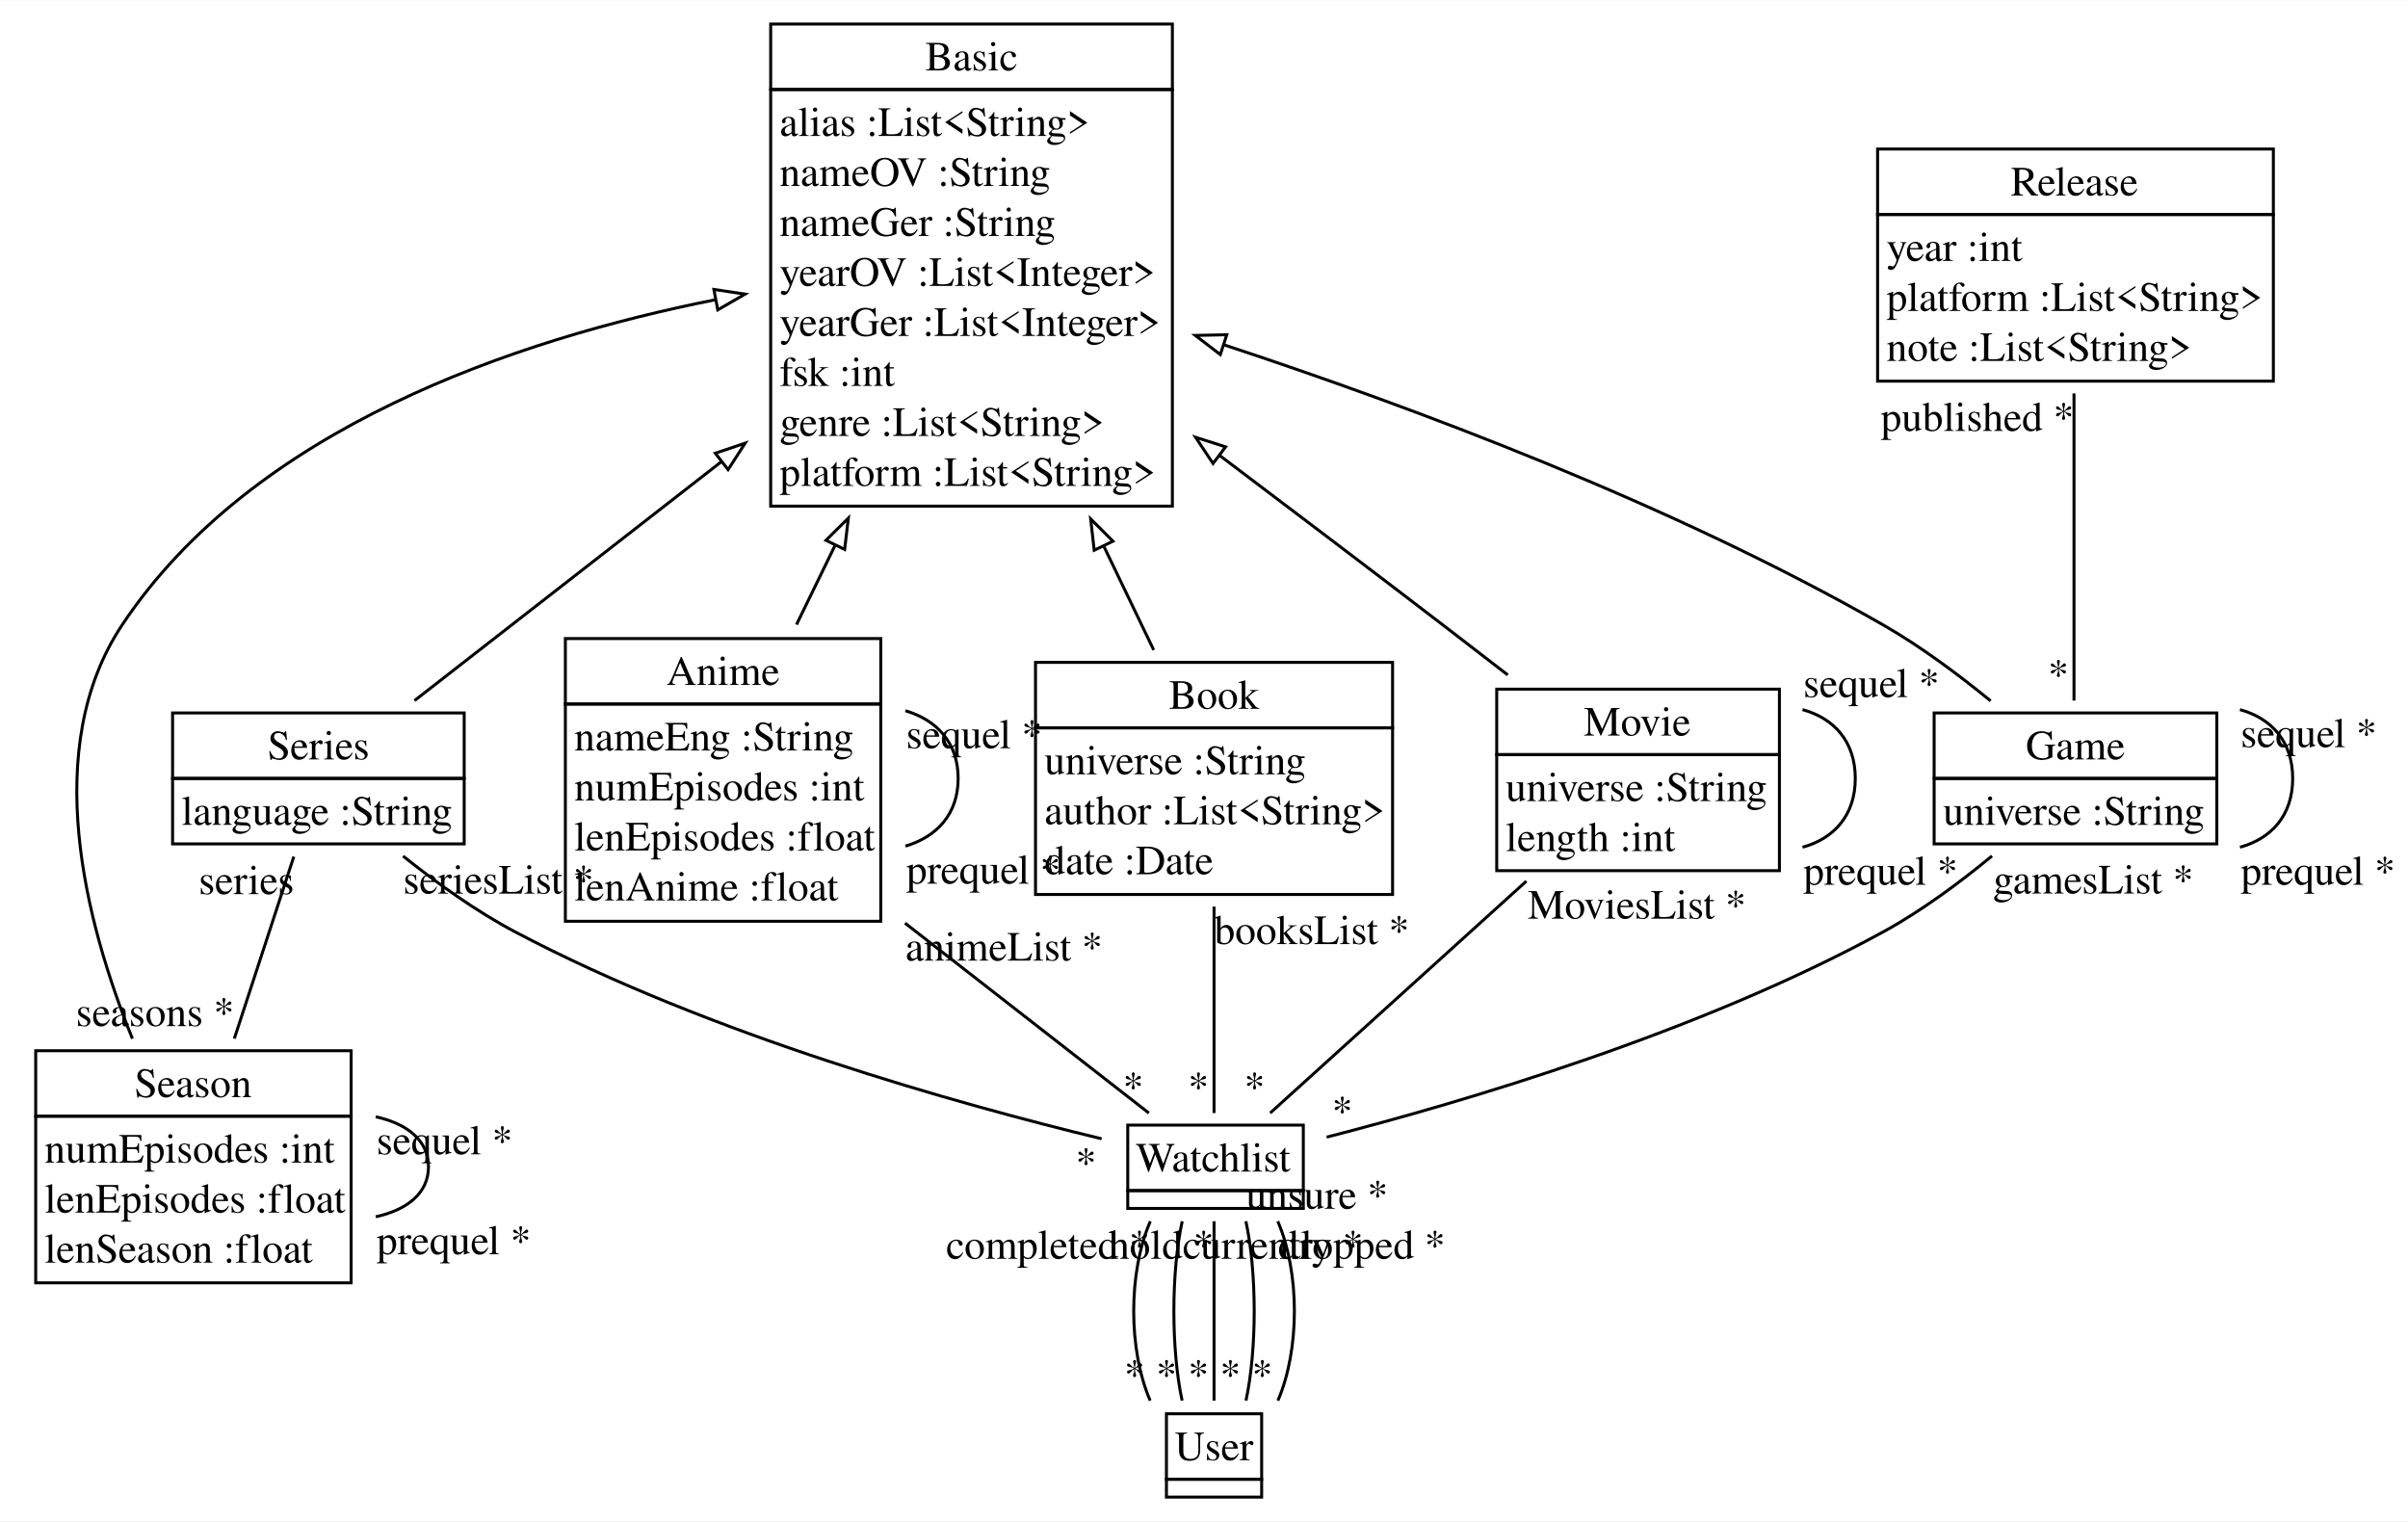
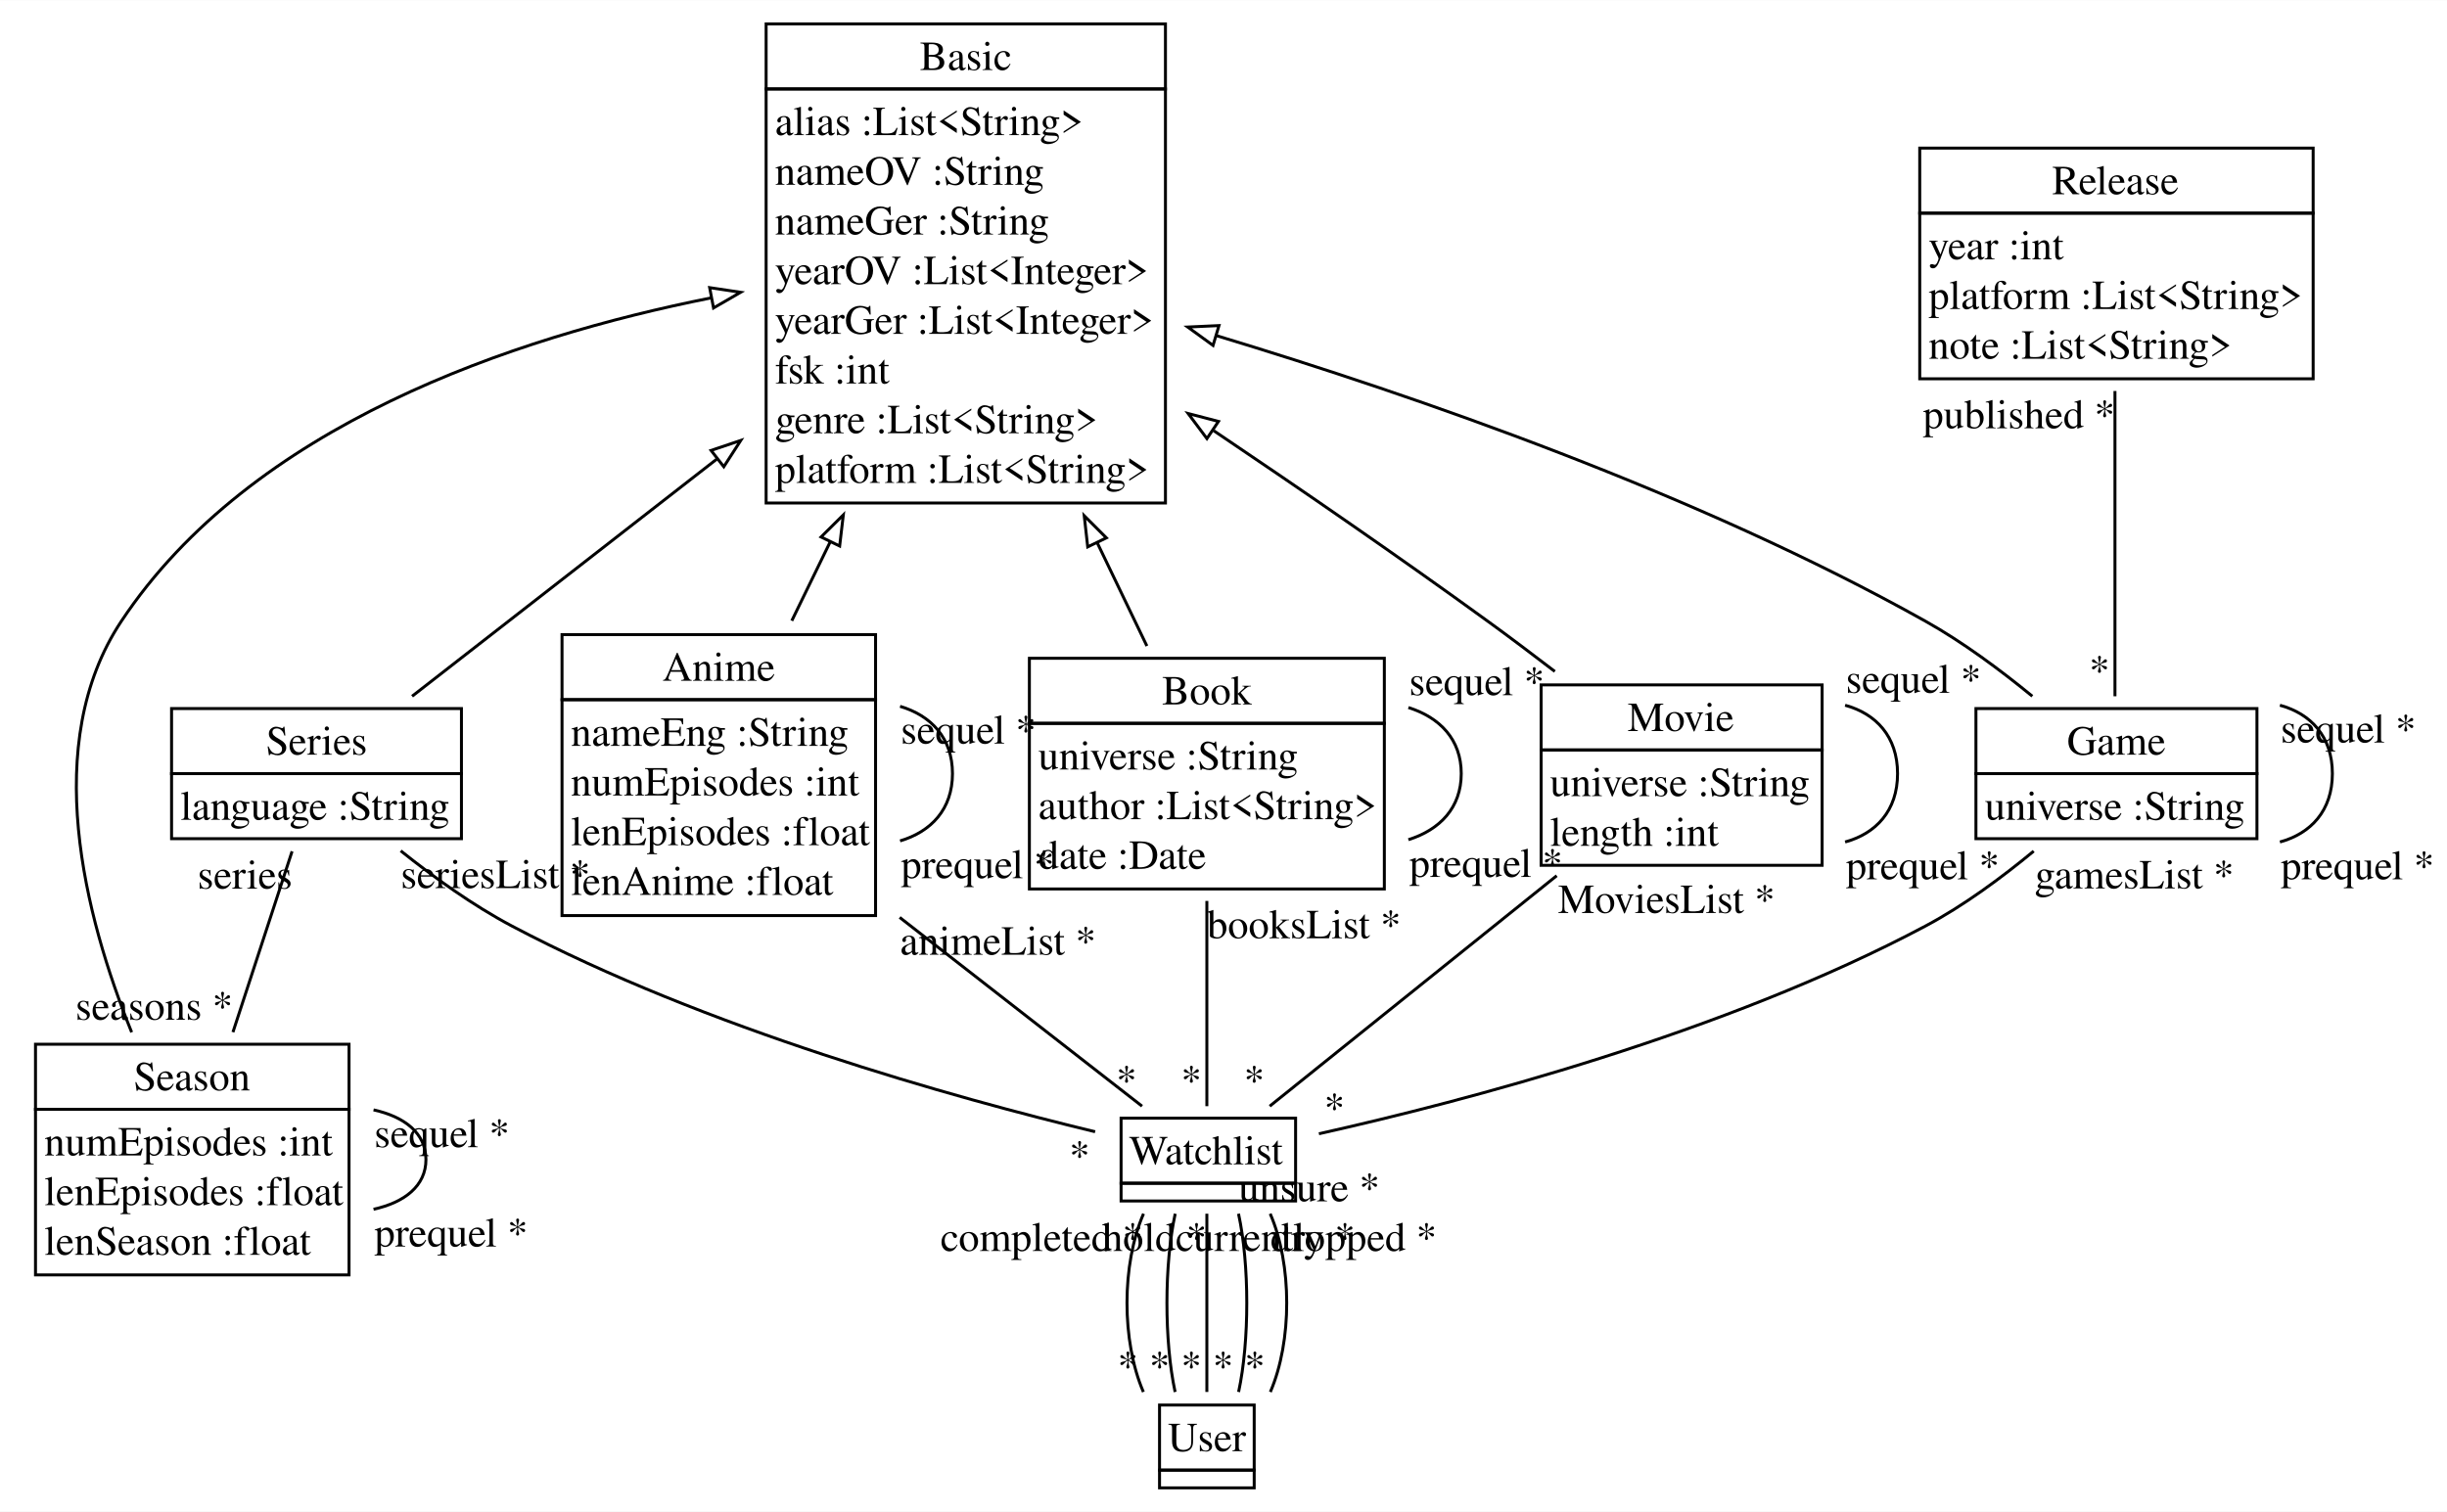
- <svg xmlns="http://www.w3.org/2000/svg" width="809px" height="511px" viewBox="0.00 0.00 809.25 511.00">
+ <svg xmlns="http://www.w3.org/2000/svg" width="827px" height="511px" viewBox="0.00 0.00 827.25 511.00">
  <g id="graph0" class="graph" transform="scale(1.0 1.0) rotate(0) translate(4 507)">
-     <polygon fill="white" stroke="transparent" points="-4,4 -4,-507 805.25,-507 805.25,4 -4,4" />
+     <polygon fill="white" stroke="transparent" points="-4,4 -4,-507 823.25,-507 823.25,4 -4,4" />
    <g id="node1" class="node">
      <polygon fill="none" stroke="black" points="186,-270.5 186,-292.5 292,-292.5 292,-270.5 186,-270.5" />
      <text text-anchor="start" x="219.95" y="-276.9" font-family="Times,serif" font-size="14.00">Anime</text>
      <polygon fill="none" stroke="black" points="186,-197.5 186,-270.5 292,-270.5 292,-197.5 186,-197.5" />
      <text text-anchor="start" x="189" y="-254.9" font-family="Times,serif" font-size="14.00">nameEng :String</text>
      <text text-anchor="start" x="189" y="-238.1" font-family="Times,serif" font-size="14.00">numEpisodes :int</text>
      <text text-anchor="start" x="189" y="-221.3" font-family="Times,serif" font-size="14.00">lenEpisodes :float</text>
      <text text-anchor="start" x="189" y="-204.5" font-family="Times,serif" font-size="14.00">lenAnime :float</text>
    </g>
    <g id="edge12" class="edge">
      <path fill="none" stroke="black" d="M300.28,-222.75C310.75,-225.85 318,-233.44 318,-245.5 318,-257.56 310.75,-265.15 300.28,-268.25" />
      <text text-anchor="middle" x="323.41" y="-255.65" font-family="Times,serif" font-size="14.00">sequel *</text>
      <text text-anchor="middle" x="326.52" y="-210.15" font-family="Times,serif" font-size="14.00">prequel *</text>
    </g>
    <g id="node2" class="node">
      <polygon fill="none" stroke="black" points="255,-477 255,-499 390,-499 390,-477 255,-477" />
      <text text-anchor="start" x="306.95" y="-483.4" font-family="Times,serif" font-size="14.00">Basic</text>
      <polygon fill="none" stroke="black" points="255,-337 255,-477 390,-477 390,-337 255,-337" />
      <text text-anchor="start" x="258" y="-461.4" font-family="Times,serif" font-size="14.00">alias :List&lt;String&gt;</text>
      <text text-anchor="start" x="258" y="-444.6" font-family="Times,serif" font-size="14.00">nameOV :String</text>
      <text text-anchor="start" x="258" y="-427.8" font-family="Times,serif" font-size="14.00">nameGer :String</text>
      <text text-anchor="start" x="258" y="-411" font-family="Times,serif" font-size="14.00">yearOV :List&lt;Integer&gt;</text>
      <text text-anchor="start" x="258" y="-394.2" font-family="Times,serif" font-size="14.00">yearGer :List&lt;Integer&gt;</text>
      <text text-anchor="start" x="258" y="-377.4" font-family="Times,serif" font-size="14.00">fsk :int</text>
      <text text-anchor="start" x="258" y="-360.6" font-family="Times,serif" font-size="14.00">genre :List&lt;String&gt;</text>
      <text text-anchor="start" x="258" y="-343.8" font-family="Times,serif" font-size="14.00">platform :List&lt;String&gt;</text>
    </g>
-     <g id="edge17" class="edge">
+     <g id="edge18" class="edge">
      <path fill="none" stroke="black" d="M263.68,-297.19C267.8,-305.66 272.19,-314.67 276.64,-323.81" />
      <polygon fill="none" stroke="black" points="273.57,-325.51 281.1,-332.97 279.86,-322.45 273.57,-325.51" />
    </g>
    <g id="node3" class="node">
      <polygon fill="none" stroke="black" points="344,-262.5 344,-284.5 464,-284.5 464,-262.5 344,-262.5" />
      <text text-anchor="start" x="388.83" y="-268.9" font-family="Times,serif" font-size="14.00">Book</text>
      <polygon fill="none" stroke="black" points="344,-206.5 344,-262.5 464,-262.5 464,-206.5 344,-206.5" />
      <text text-anchor="start" x="347" y="-246.9" font-family="Times,serif" font-size="14.00">universe :String</text>
      <text text-anchor="start" x="347" y="-230.1" font-family="Times,serif" font-size="14.00">author :List&lt;String&gt;</text>
      <text text-anchor="start" x="347" y="-213.3" font-family="Times,serif" font-size="14.00">date :Date</text>
    </g>
-     <g id="edge18" class="edge">
+     <g id="edge19" class="edge">
      <path fill="none" stroke="black" d="M383.73,-288.65C378.59,-299.33 372.86,-311.25 367.02,-323.39" />
      <polygon fill="none" stroke="black" points="363.72,-322.17 362.54,-332.7 370.03,-325.21 363.72,-322.17" />
    </g>
+     <g id="edge13" class="edge">
+       <path fill="none" stroke="black" d="M472.13,-223.16C482.76,-226.5 490,-233.95 490,-245.5 490,-257.05 482.76,-264.5 472.13,-267.84" />
+       <text text-anchor="middle" x="495.26" y="-272.04" font-family="Times,serif" font-size="14.00">sequel *</text>
+       <text text-anchor="middle" x="498.37" y="-210.56" font-family="Times,serif" font-size="14.00">prequel *</text>
+     </g>
    <g id="node4" class="node">
-       <polygon fill="none" stroke="black" points="646,-245.5 646,-267.5 741,-267.5 741,-245.5 646,-245.5" />
-       <text text-anchor="start" x="676.79" y="-251.9" font-family="Times,serif" font-size="14.00">Game</text>
-       <polygon fill="none" stroke="black" points="646,-223.5 646,-245.5 741,-245.5 741,-223.5 646,-223.5" />
-       <text text-anchor="start" x="649" y="-229.9" font-family="Times,serif" font-size="14.00">universe :String</text>
+       <polygon fill="none" stroke="black" points="664,-245.5 664,-267.5 759,-267.5 759,-245.5 664,-245.5" />
+       <text text-anchor="start" x="694.79" y="-251.9" font-family="Times,serif" font-size="14.00">Game</text>
+       <polygon fill="none" stroke="black" points="664,-223.5 664,-245.5 759,-245.5 759,-223.5 664,-223.5" />
+       <text text-anchor="start" x="667" y="-229.9" font-family="Times,serif" font-size="14.00">universe :String</text>
    </g>
-     <g id="edge19" class="edge">
-       <path fill="none" stroke="black" d="M664.98,-271.55C654.23,-280.35 641.53,-289.82 629,-297 558.04,-337.66 470.63,-370.32 407.25,-391.24" />
-       <polygon fill="none" stroke="black" points="406.11,-387.93 397.69,-394.37 408.28,-394.59 406.11,-387.93" />
+     <g id="edge20" class="edge">
+       <path fill="none" stroke="black" d="M683.06,-271.67C672.31,-280.49 659.59,-289.94 647,-297 570.11,-340.1 474.76,-373.17 407.27,-393.58" />
+       <polygon fill="none" stroke="black" points="406.09,-390.28 397.52,-396.5 408.1,-396.99 406.09,-390.28" />
    </g>
-     <g id="edge13" class="edge">
-       <path fill="none" stroke="black" d="M748.77,-222.38C759.17,-225.22 766.5,-232.93 766.5,-245.5 766.5,-258.07 759.17,-265.78 748.77,-268.62" />
-       <text text-anchor="middle" x="771.9" y="-256.02" font-family="Times,serif" font-size="14.00">sequel *</text>
-       <text text-anchor="middle" x="775.01" y="-209.78" font-family="Times,serif" font-size="14.00">prequel *</text>
+     <g id="edge14" class="edge">
+       <path fill="none" stroke="black" d="M766.77,-222.38C777.17,-225.22 784.5,-232.93 784.5,-245.5 784.5,-258.07 777.17,-265.78 766.77,-268.62" />
+       <text text-anchor="middle" x="789.9" y="-256.02" font-family="Times,serif" font-size="14.00">sequel *</text>
+       <text text-anchor="middle" x="793.01" y="-209.78" font-family="Times,serif" font-size="14.00">prequel *</text>
    </g>
    <g id="node6" class="node">
-       <polygon fill="none" stroke="black" points="627,-435 627,-457 760,-457 760,-435 627,-435" />
-       <text text-anchor="start" x="671.73" y="-441.4" font-family="Times,serif" font-size="14.00">Release</text>
-       <polygon fill="none" stroke="black" points="627,-379 627,-435 760,-435 760,-379 627,-379" />
-       <text text-anchor="start" x="630" y="-419.4" font-family="Times,serif" font-size="14.00">year :int</text>
-       <text text-anchor="start" x="630" y="-402.6" font-family="Times,serif" font-size="14.00">platform :List&lt;String&gt;</text>
-       <text text-anchor="start" x="630" y="-385.8" font-family="Times,serif" font-size="14.00">note :List&lt;String&gt;</text>
+       <polygon fill="none" stroke="black" points="645,-435 645,-457 778,-457 778,-435 645,-435" />
+       <text text-anchor="start" x="689.73" y="-441.4" font-family="Times,serif" font-size="14.00">Release</text>
+       <polygon fill="none" stroke="black" points="645,-379 645,-435 778,-435 778,-379 645,-379" />
+       <text text-anchor="start" x="648" y="-419.4" font-family="Times,serif" font-size="14.00">year :int</text>
+       <text text-anchor="start" x="648" y="-402.6" font-family="Times,serif" font-size="14.00">platform :List&lt;String&gt;</text>
+       <text text-anchor="start" x="648" y="-385.8" font-family="Times,serif" font-size="14.00">note :List&lt;String&gt;</text>
    </g>
    <g id="edge5" class="edge">
-       <path fill="none" stroke="black" d="M693,-271.66C693,-298.8 693,-342.47 693,-374.87" />
-       <text text-anchor="middle" x="660.53" y="-362.27" font-family="Times,serif" font-size="14.00">published *</text>
-       <text text-anchor="middle" x="687.75" y="-275.86" font-family="Times,serif" font-size="14.00"> *</text>
+       <path fill="none" stroke="black" d="M711,-271.66C711,-298.8 711,-342.47 711,-374.87" />
+       <text text-anchor="middle" x="678.53" y="-362.27" font-family="Times,serif" font-size="14.00">published *</text>
+       <text text-anchor="middle" x="705.75" y="-275.86" font-family="Times,serif" font-size="14.00"> *</text>
    </g>
    <g id="node5" class="node">
-       <polygon fill="none" stroke="black" points="499,-253.5 499,-275.5 594,-275.5 594,-253.5 499,-253.5" />
-       <text text-anchor="start" x="528.23" y="-259.9" font-family="Times,serif" font-size="14.00">Movie</text>
-       <polygon fill="none" stroke="black" points="499,-214.5 499,-253.5 594,-253.5 594,-214.5 499,-214.5" />
-       <text text-anchor="start" x="502" y="-237.9" font-family="Times,serif" font-size="14.00">universe :String</text>
-       <text text-anchor="start" x="502" y="-221.1" font-family="Times,serif" font-size="14.00">length :int</text>
+       <polygon fill="none" stroke="black" points="517,-253.5 517,-275.5 612,-275.5 612,-253.5 517,-253.5" />
+       <text text-anchor="start" x="546.23" y="-259.9" font-family="Times,serif" font-size="14.00">Movie</text>
+       <polygon fill="none" stroke="black" points="517,-214.5 517,-253.5 612,-253.5 612,-214.5 517,-214.5" />
+       <text text-anchor="start" x="520" y="-237.9" font-family="Times,serif" font-size="14.00">universe :String</text>
+       <text text-anchor="start" x="520" y="-221.1" font-family="Times,serif" font-size="14.00">length :int</text>
    </g>
-     <g id="edge20" class="edge">
-       <path fill="none" stroke="black" d="M502.71,-280.27C495.47,-285.87 488.03,-291.61 481,-297 456.7,-315.61 430.2,-335.69 405.93,-354" />
-       <polygon fill="none" stroke="black" points="403.66,-351.33 397.79,-360.14 407.88,-356.92 403.66,-351.33" />
+     <g id="edge21" class="edge">
+       <path fill="none" stroke="black" d="M521.64,-280.04C514.16,-285.78 506.4,-291.63 499,-297 469.2,-318.64 435.91,-341.53 406.32,-361.45" />
+       <polygon fill="none" stroke="black" points="404.02,-358.78 397.67,-367.26 407.93,-364.59 404.02,-358.78" />
    </g>
-     <g id="edge14" class="edge">
-       <path fill="none" stroke="black" d="M601.77,-222.38C612.17,-225.22 619.5,-232.93 619.5,-245.5 619.5,-258.07 612.17,-265.78 601.77,-268.62" />
-       <text text-anchor="middle" x="624.9" y="-272.82" font-family="Times,serif" font-size="14.00">sequel *</text>
-       <text text-anchor="middle" x="628.01" y="-209.78" font-family="Times,serif" font-size="14.00">prequel *</text>
+     <g id="edge15" class="edge">
+       <path fill="none" stroke="black" d="M619.77,-222.38C630.17,-225.22 637.5,-232.93 637.5,-245.5 637.5,-258.07 630.17,-265.78 619.77,-268.62" />
+       <text text-anchor="middle" x="642.9" y="-272.82" font-family="Times,serif" font-size="14.00">sequel *</text>
+       <text text-anchor="middle" x="646.01" y="-209.78" font-family="Times,serif" font-size="14.00">prequel *</text>
    </g>
    <g id="node7" class="node">
      <polygon fill="none" stroke="black" points="8,-132 8,-154 114,-154 114,-132 8,-132" />
      <text text-anchor="start" x="41.17" y="-138.4" font-family="Times,serif" font-size="14.00">Season</text>
      <polygon fill="none" stroke="black" points="8,-76 8,-132 114,-132 114,-76 8,-76" />
      <text text-anchor="start" x="11" y="-116.4" font-family="Times,serif" font-size="14.00">numEpisodes :int</text>
      <text text-anchor="start" x="11" y="-99.6" font-family="Times,serif" font-size="14.00">lenEpisodes :float</text>
      <text text-anchor="start" x="11" y="-82.8" font-family="Times,serif" font-size="14.00">lenSeason :float</text>
    </g>
-     <g id="edge21" class="edge">
+     <g id="edge22" class="edge">
      <path fill="none" stroke="black" d="M40.51,-158.04C24.64,-197.23 9.56,-255.67 37,-297 80.99,-363.26 169.51,-393.02 236.29,-406.33" />
      <polygon fill="none" stroke="black" points="235.91,-409.82 246.39,-408.25 237.22,-402.95 235.91,-409.82" />
    </g>
-     <g id="edge15" class="edge">
+     <g id="edge16" class="edge">
      <path fill="none" stroke="black" d="M122.28,-98.2C132.75,-100.49 140,-106.09 140,-115 140,-123.91 132.75,-129.51 122.28,-131.8" />
      <text text-anchor="middle" x="145.41" y="-119.2" font-family="Times,serif" font-size="14.00">sequel *</text>
      <text text-anchor="middle" x="148.52" y="-85.6" font-family="Times,serif" font-size="14.00">prequel *</text>
    </g>
    <g id="node8" class="node">
      <polygon fill="none" stroke="black" points="54,-245.5 54,-267.5 152,-267.5 152,-245.5 54,-245.5" />
      <text text-anchor="start" x="85.9" y="-251.9" font-family="Times,serif" font-size="14.00">Series</text>
      <polygon fill="none" stroke="black" points="54,-223.5 54,-245.5 152,-245.5 152,-223.5 54,-223.5" />
      <text text-anchor="start" x="57" y="-229.9" font-family="Times,serif" font-size="14.00">language :String</text>
    </g>
-     <g id="edge16" class="edge">
+     <g id="edge17" class="edge">
      <path fill="none" stroke="black" d="M74.75,-158.08C81.36,-178.28 89.05,-201.81 94.74,-219.22" />
      <text text-anchor="middle" x="78.8" y="-206.62" font-family="Times,serif" font-size="14.00">series</text>
      <text text-anchor="middle" x="48.12" y="-162.28" font-family="Times,serif" font-size="14.00">seasons *</text>
    </g>
-     <g id="edge22" class="edge">
+     <g id="edge23" class="edge">
      <path fill="none" stroke="black" d="M135.31,-271.66C162.42,-292.76 202.35,-323.85 238.34,-351.86" />
      <polygon fill="none" stroke="black" points="236.39,-354.78 246.43,-358.16 240.69,-349.26 236.39,-354.78" />
    </g>
    <g id="node9" class="node">
      <polygon fill="none" stroke="black" points="388,-10 388,-32 420,-32 420,-10 388,-10" />
      <text text-anchor="start" x="390.79" y="-16.4" font-family="Times,serif" font-size="14.00">User</text>
      <polygon fill="none" stroke="black" points="388,-4 388,-10 420,-10 420,-4 388,-4" />
    </g>
    <g id="node10" class="node">
      <polygon fill="none" stroke="black" points="375,-107 375,-129 434,-129 434,-107 375,-107" />
      <text text-anchor="start" x="377.67" y="-113.4" font-family="Times,serif" font-size="14.00">Watchlist</text>
      <polygon fill="none" stroke="black" points="375,-101 375,-107 434,-107 434,-101 375,-101" />
    </g>
    <g id="edge7" class="edge">
      <path fill="none" stroke="black" d="M382.54,-36.42C375.14,-53.57 375.15,-79.58 382.59,-96.69" />
      <text text-anchor="middle" x="348.18" y="-84.09" font-family="Times,serif" font-size="14.00">completed *</text>
      <text text-anchor="middle" x="377.29" y="-40.62" font-family="Times,serif" font-size="14.00"> *</text>
    </g>
    <g id="edge8" class="edge">
      <path fill="none" stroke="black" d="M393.27,-36.42C389.57,-53.57 389.58,-79.58 393.3,-96.69" />
      <text text-anchor="middle" x="423.81" y="-84.09" font-family="Times,serif" font-size="14.00">currently *</text>
      <text text-anchor="middle" x="388.02" y="-40.62" font-family="Times,serif" font-size="14.00"> *</text>
    </g>
    <g id="edge9" class="edge">
      <path fill="none" stroke="black" d="M404,-36.42C404,-53.57 404,-79.58 404,-96.69" />
      <text text-anchor="middle" x="386.3" y="-84.09" font-family="Times,serif" font-size="14.00">hold *</text>
      <text text-anchor="middle" x="398.75" y="-40.62" font-family="Times,serif" font-size="14.00"> *</text>
    </g>
    <g id="edge10" class="edge">
      <path fill="none" stroke="black" d="M414.73,-36.42C418.43,-53.57 418.42,-79.58 414.7,-96.69" />
      <text text-anchor="middle" x="438.61" y="-100.89" font-family="Times,serif" font-size="14.00">unsure *</text>
      <text text-anchor="middle" x="409.48" y="-40.62" font-family="Times,serif" font-size="14.00"> *</text>
    </g>
    <g id="edge11" class="edge">
      <path fill="none" stroke="black" d="M425.46,-36.42C432.86,-53.57 432.85,-79.58 425.41,-96.69" />
      <text text-anchor="middle" x="453.6" y="-84.09" font-family="Times,serif" font-size="14.00">dropped *</text>
      <text text-anchor="middle" x="420.21" y="-40.62" font-family="Times,serif" font-size="14.00"> *</text>
    </g>
    <g id="edge1" class="edge">
      <path fill="none" stroke="black" d="M382.09,-133.06C361.23,-149.31 328.84,-174.53 300.15,-196.88" />
      <text text-anchor="middle" x="333.4" y="-184.28" font-family="Times,serif" font-size="14.00">animeList *</text>
      <text text-anchor="middle" x="376.84" y="-137.26" font-family="Times,serif" font-size="14.00"> *</text>
    </g>
    <g id="edge2" class="edge">
      <path fill="none" stroke="black" d="M404,-133.06C404,-150.68 404,-178.84 404,-202.44" />
      <text text-anchor="middle" x="436.86" y="-189.84" font-family="Times,serif" font-size="14.00">booksList *</text>
      <text text-anchor="middle" x="398.75" y="-137.26" font-family="Times,serif" font-size="14.00"> *</text>
    </g>
    <g id="edge3" class="edge">
-       <path fill="none" stroke="black" d="M441.84,-124.96C487.89,-136.79 567.17,-160.15 629,-194 641.79,-201 654.65,-210.54 665.45,-219.45" />
-       <text text-anchor="middle" x="699.47" y="-206.85" font-family="Times,serif" font-size="14.00">gamesList *</text>
-       <text text-anchor="middle" x="447.09" y="-129.16" font-family="Times,serif" font-size="14.00"> *</text>
+       <path fill="none" stroke="black" d="M441.88,-123.73C491.15,-134.75 578.95,-157.76 647,-194 659.87,-200.85 672.74,-210.37 683.53,-219.29" />
+       <text text-anchor="middle" x="717.55" y="-206.69" font-family="Times,serif" font-size="14.00">gamesList *</text>
+       <text text-anchor="middle" x="447.13" y="-127.93" font-family="Times,serif" font-size="14.00"> *</text>
    </g>
    <g id="edge4" class="edge">
-       <path fill="none" stroke="black" d="M422.86,-133.06C444.73,-152.86 481.34,-185.98 508.96,-210.98" />
-       <text text-anchor="middle" x="546.1" y="-198.38" font-family="Times,serif" font-size="14.00">MoviesList *</text>
-       <text text-anchor="middle" x="417.61" y="-137.26" font-family="Times,serif" font-size="14.00"> *</text>
+       <path fill="none" stroke="black" d="M425.25,-133.06C449.9,-152.86 491.14,-185.98 522.27,-210.98" />
+       <text text-anchor="middle" x="559.4" y="-198.38" font-family="Times,serif" font-size="14.00">MoviesList *</text>
+       <text text-anchor="middle" x="420" y="-137.26" font-family="Times,serif" font-size="14.00"> *</text>
    </g>
    <g id="edge6" class="edge">
      <path fill="none" stroke="black" d="M366.22,-124.41C318.45,-135.96 234.54,-159.31 169,-194 155.87,-200.95 142.62,-210.48 131.47,-219.4" />
      <text text-anchor="middle" x="163.54" y="-206.8" font-family="Times,serif" font-size="14.00">seriesList *</text>
      <text text-anchor="middle" x="360.97" y="-111.81" font-family="Times,serif" font-size="14.00"> *</text>
    </g>
  </g>
</svg>
